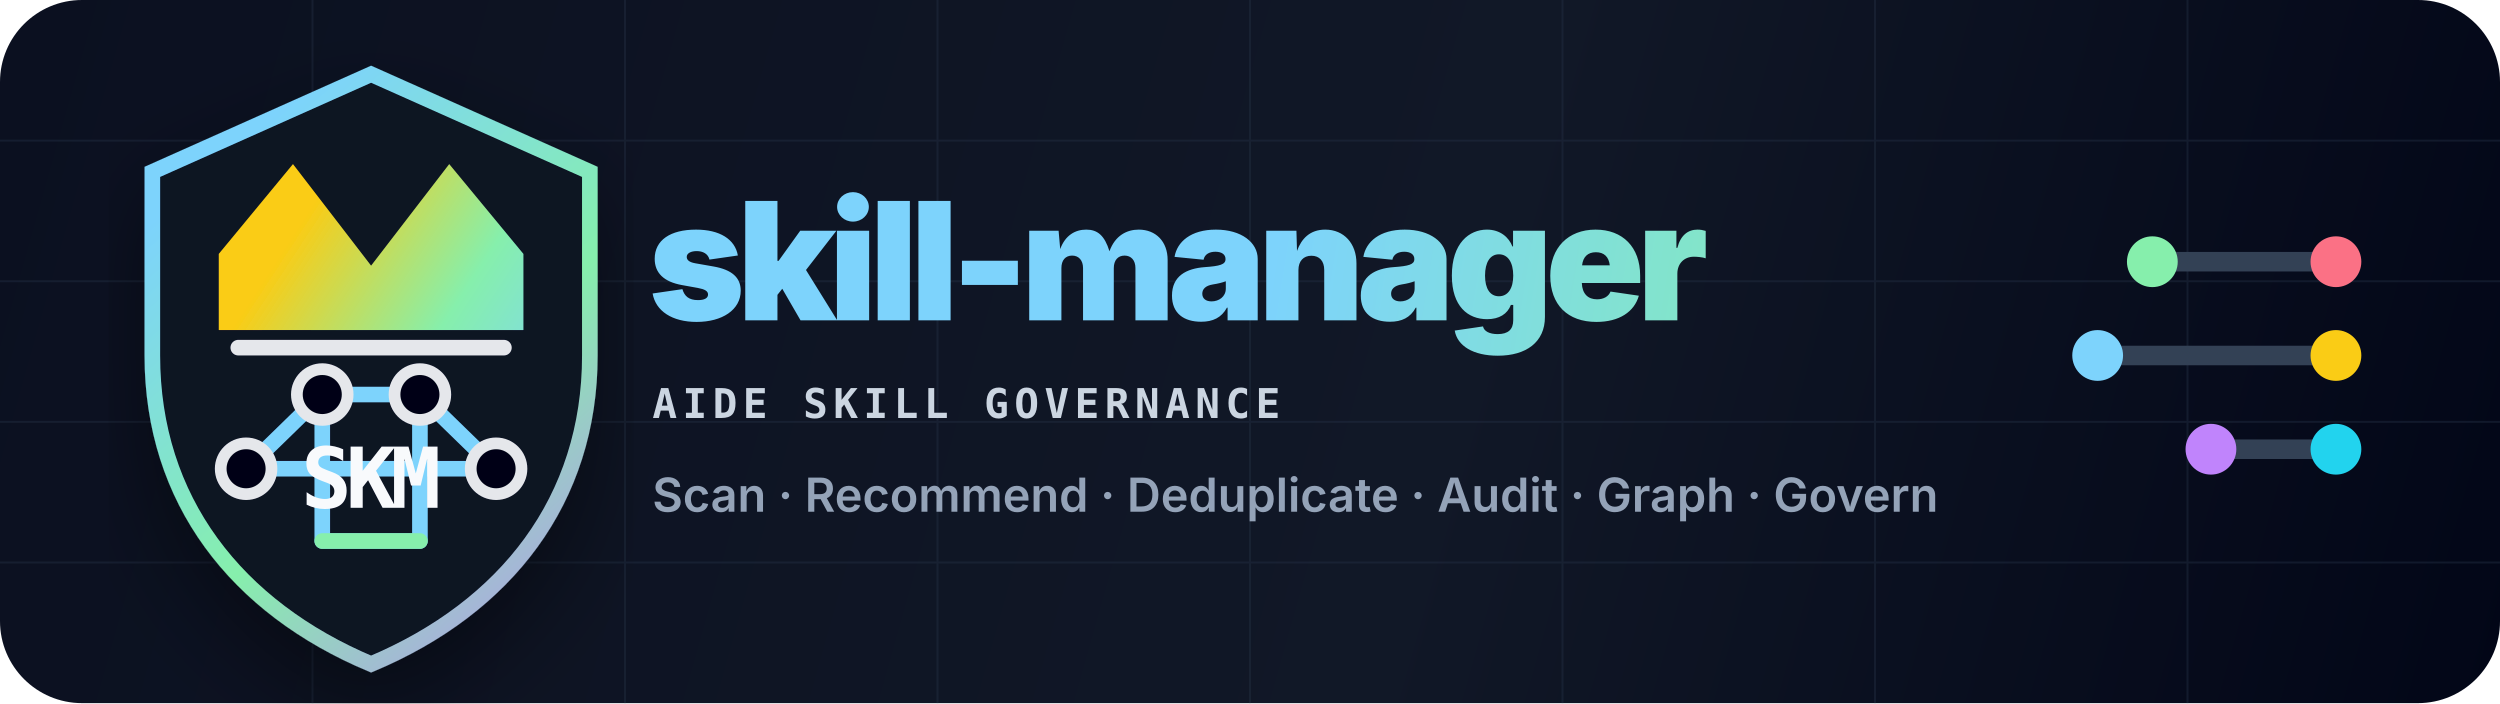
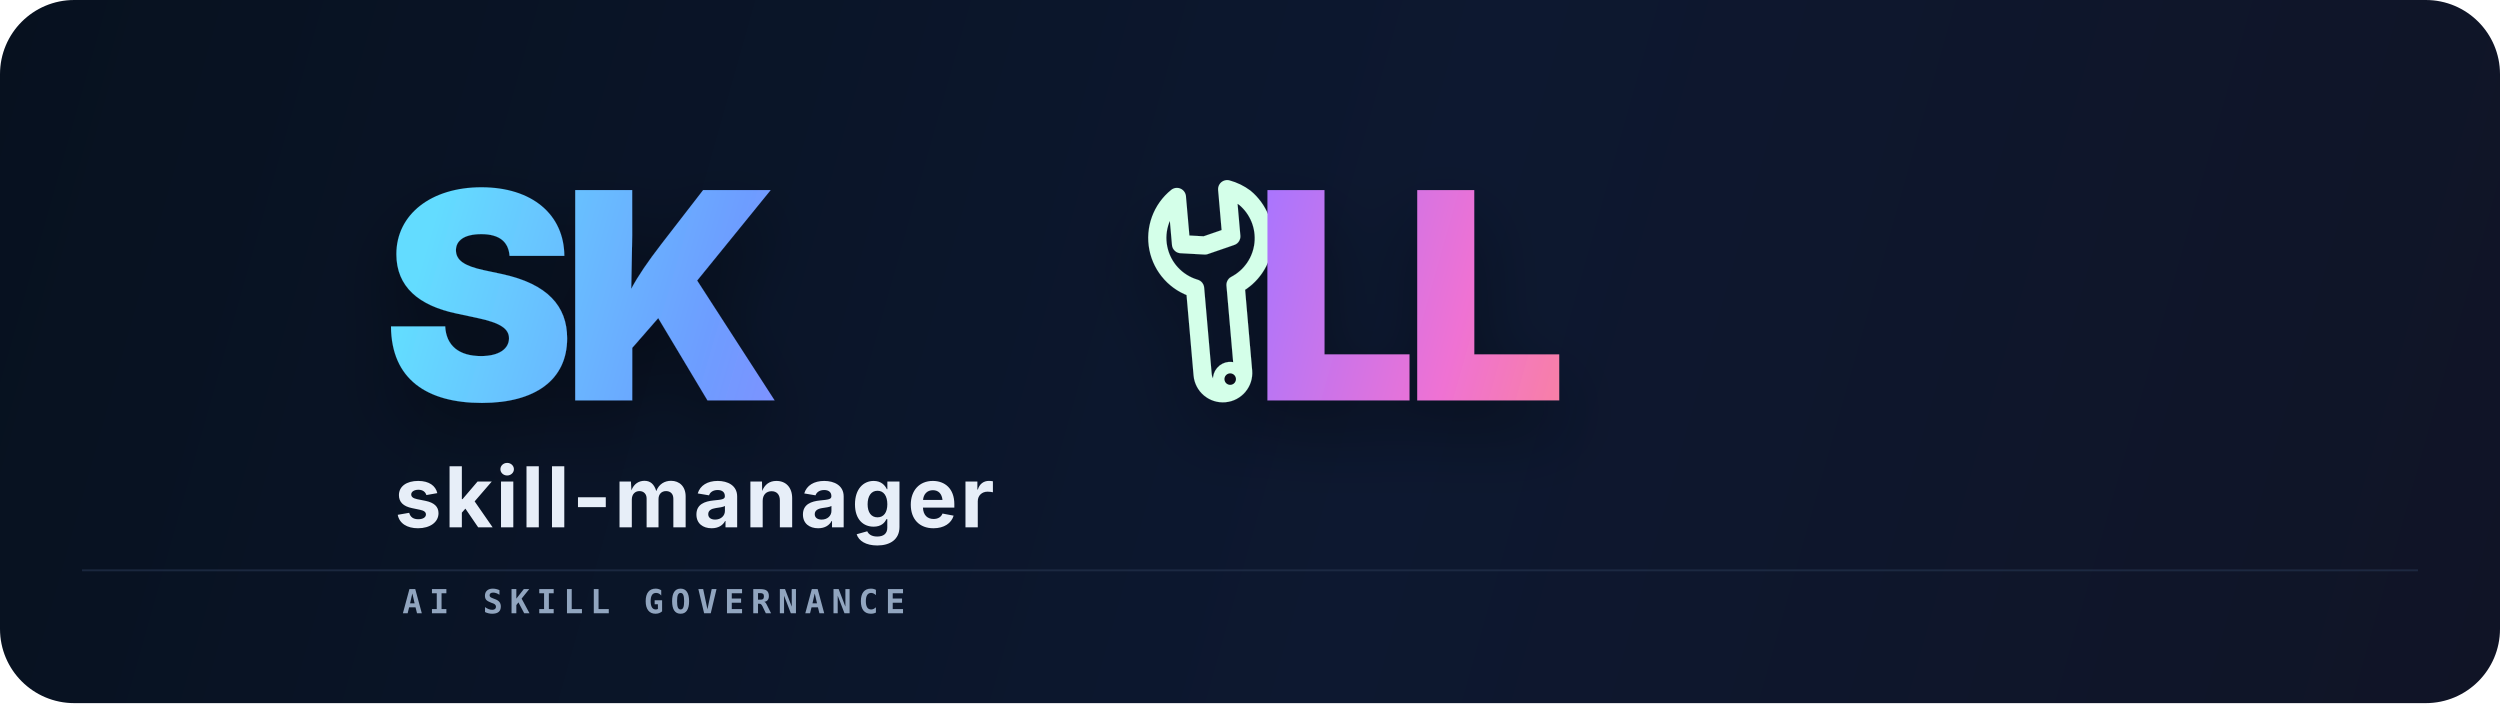
<svg xmlns="http://www.w3.org/2000/svg" viewBox="0 0 1280 360" role="img" aria-labelledby="title desc">
  <defs>
-     <linearGradient id="word" x1="312" y1="92" x2="1068" y2="214" gradientUnits="userSpaceOnUse">
-       <stop offset="0" stop-color="#7dd3fc" />
-       <stop offset=".45" stop-color="#86efac" />
-       <stop offset="1" stop-color="#c084fc" />
+     <linearGradient id="panel" x1="0" y1="0" x2="1280" y2="360" gradientUnits="userSpaceOnUse">
+       <stop offset="0" stop-color="#07111f" />
+       <stop offset=".56" stop-color="#0d1830" />
+       <stop offset="1" stop-color="#101426" />
    </linearGradient>
-     <linearGradient id="panel" x1="0" y1="0" x2="1280" y2="360" gradientUnits="userSpaceOnUse">
-       <stop offset="0" stop-color="#0b1020" />
-       <stop offset=".58" stop-color="#111827" />
-       <stop offset="1" stop-color="#020617" />
+     <linearGradient id="left-word" x1="218" y1="126" x2="520" y2="214" gradientUnits="userSpaceOnUse">
+       <stop offset="0" stop-color="#64dcff" />
+       <stop offset=".48" stop-color="#6d9dff" />
+       <stop offset="1" stop-color="#a875ff" />
    </linearGradient>
-     <linearGradient id="edge" x1="58" y1="42" x2="284" y2="298" gradientUnits="userSpaceOnUse">
-       <stop offset="0" stop-color="#7dd3fc" />
-       <stop offset=".48" stop-color="#86efac" />
-       <stop offset="1" stop-color="#c084fc" />
+     <linearGradient id="right-word" x1="638" y1="126" x2="950" y2="214" gradientUnits="userSpaceOnUse">
+       <stop offset="0" stop-color="#a875ff" />
+       <stop offset=".36" stop-color="#ef72d3" />
+       <stop offset=".7" stop-color="#ff8b80" />
+       <stop offset="1" stop-color="#ffd45c" />
    </linearGradient>
-     <linearGradient id="crown" x1="100" y1="70" x2="244" y2="164" gradientUnits="userSpaceOnUse">
-       <stop offset="0" stop-color="#facc15" />
-       <stop offset=".52" stop-color="#86efac" />
-       <stop offset="1" stop-color="#7dd3fc" />
+     <linearGradient id="wrench" x1="574" y1="88" x2="616" y2="248" gradientUnits="userSpaceOnUse">
+       <stop offset="0" stop-color="#d4ffe9" />
+       <stop offset=".48" stop-color="#8af0ce" />
+       <stop offset="1" stop-color="#63d9f5" />
    </linearGradient>
-     <filter id="soft-shadow" x="-10%" y="-20%" width="120%" height="150%">
-       <feDropShadow dx="0" dy="20" stdDeviation="24" flood-color="#000000" flood-opacity=".42" />
+     <filter id="shadow" x="-20%" y="-30%" width="140%" height="170%">
+       <feDropShadow dx="0" dy="16" stdDeviation="18" flood-color="#000000" flood-opacity=".35" />
    </filter>
  </defs>
-   <rect width="1280" height="360" rx="42" fill="url(#panel)" />
-   <g opacity=".42">
-     <path d="M0 72h1280M0 144h1280M0 216h1280M0 288h1280M160 0v360M320 0v360M480 0v360M640 0v360M800 0v360M960 0v360M1120 0v360" stroke="#243044" stroke-width="1" />
+   <rect width="1280" height="360" rx="38" fill="url(#panel)" />
+   <path d="M42 292h1196" stroke="#22304a" stroke-width="1" opacity=".7" />
+   <g filter="url(#shadow)">
+     <text x="196" y="205" fill="url(#left-word)" font-family="Inter, ui-sans-serif, system-ui, -apple-system, BlinkMacSystemFont, Segoe UI, sans-serif" font-size="148" font-weight="850" letter-spacing="-7">SK</text>
+     <g transform="translate(560 155) rotate(-50) translate(-12 -12) scale(4.9)" fill="none" stroke="url(#wrench)" stroke-width="1.9" stroke-linecap="round" stroke-linejoin="round">
+       <path d="M21 7.5a5.5 5.5 0 0 1-7.6 5.1L7 19a2.1 2.1 0 1 1-3-3l6.4-6.4A5.5 5.5 0 0 1 16.5 2L13 5.5l1.5 2L17 9l3.5-3.5A5.5 5.5 0 0 1 21 7.5Z" />
+       <circle cx="5.5" cy="18.5" r="1.2" fill="#07111f" stroke="url(#wrench)" stroke-width="1.2" />
+     </g>
+     <text x="642" y="205" fill="url(#right-word)" font-family="Inter, ui-sans-serif, system-ui, -apple-system, BlinkMacSystemFont, Segoe UI, sans-serif" font-size="148" font-weight="850" letter-spacing="-7">LL</text>
  </g>
-   <g transform="translate(58 38)" filter="url(#soft-shadow)">
-     <path d="M132 0 244 50v94c0 74-43 129-112 158C63 273 20 218 20 144V50L132 0Z" fill="#0b1224" stroke="url(#edge)" stroke-width="8" />
-     <path d="M54 92 92 46l40 52 40-52 38 46v39H54V92Z" fill="url(#crown)" />
-     <path d="M64 140h136" stroke="#e5e7eb" stroke-width="8" stroke-linecap="round" />
-     <path d="M68 202h128M68 202l39-38h50l39 38M107 164v75M157 164v75M107 239h50" fill="none" stroke="#7dd3fc" stroke-width="8" stroke-linecap="round" stroke-linejoin="round" />
-     <path d="M107 239h50" stroke="#86efac" stroke-width="8" stroke-linecap="round" />
-     <circle cx="68" cy="202" r="13" fill="#020617" stroke="#e5e7eb" stroke-width="6" />
-     <circle cx="107" cy="164" r="13" fill="#020617" stroke="#e5e7eb" stroke-width="6" />
-     <circle cx="157" cy="164" r="13" fill="#020617" stroke="#e5e7eb" stroke-width="6" />
-     <circle cx="196" cy="202" r="13" fill="#020617" stroke="#e5e7eb" stroke-width="6" />
-     <text x="132" y="222" text-anchor="middle" fill="#f8fafc" font-family="ui-monospace, SFMono-Regular, Menlo, Consolas, monospace" font-size="43" font-weight="900" letter-spacing="-3">SKM</text>
-   </g>
-   <g transform="translate(332 90)">
-     <text x="0" y="74" fill="url(#word)" font-family="Inter, ui-sans-serif, system-ui, -apple-system, BlinkMacSystemFont, Segoe UI, sans-serif" font-size="84" font-weight="900" letter-spacing="-4">skill-manager</text>
-     <text x="2" y="124" fill="#cbd5e1" font-family="ui-monospace, SFMono-Regular, Menlo, Consolas, monospace" font-size="21" font-weight="800" letter-spacing="2.8">AIDE SKILL GOVERNANCE</text>
-     <text x="2" y="172" fill="#94a3b8" font-family="Inter, ui-sans-serif, system-ui, sans-serif" font-size="24" font-weight="600">Scan · Recommend · Deduplicate · Audit · Graph · Govern</text>
-   </g>
-   <g transform="translate(1074 102)" fill="none" stroke-linecap="round">
-     <path d="M0 80h122M28 32h94M58 128h64" stroke="#334155" stroke-width="10" />
-     <circle cx="0" cy="80" r="13" fill="#7dd3fc" />
-     <circle cx="28" cy="32" r="13" fill="#86efac" />
-     <circle cx="58" cy="128" r="13" fill="#c084fc" />
-     <circle cx="122" cy="80" r="13" fill="#facc15" />
-     <circle cx="122" cy="32" r="13" fill="#fb7185" />
-     <circle cx="122" cy="128" r="13" fill="#22d3ee" />
-   </g>
+   <text x="202" y="270" fill="#e7eef8" font-family="Inter, ui-sans-serif, system-ui, sans-serif" font-size="43" font-weight="650" letter-spacing="1.4">skill-manager</text>
+   <text x="206" y="314" fill="#91a5bf" font-family="ui-monospace, SFMono-Regular, Menlo, Consolas, monospace" font-size="17" font-weight="750" letter-spacing="3.5">AI SKILL GOVERNANCE</text>
</svg>
